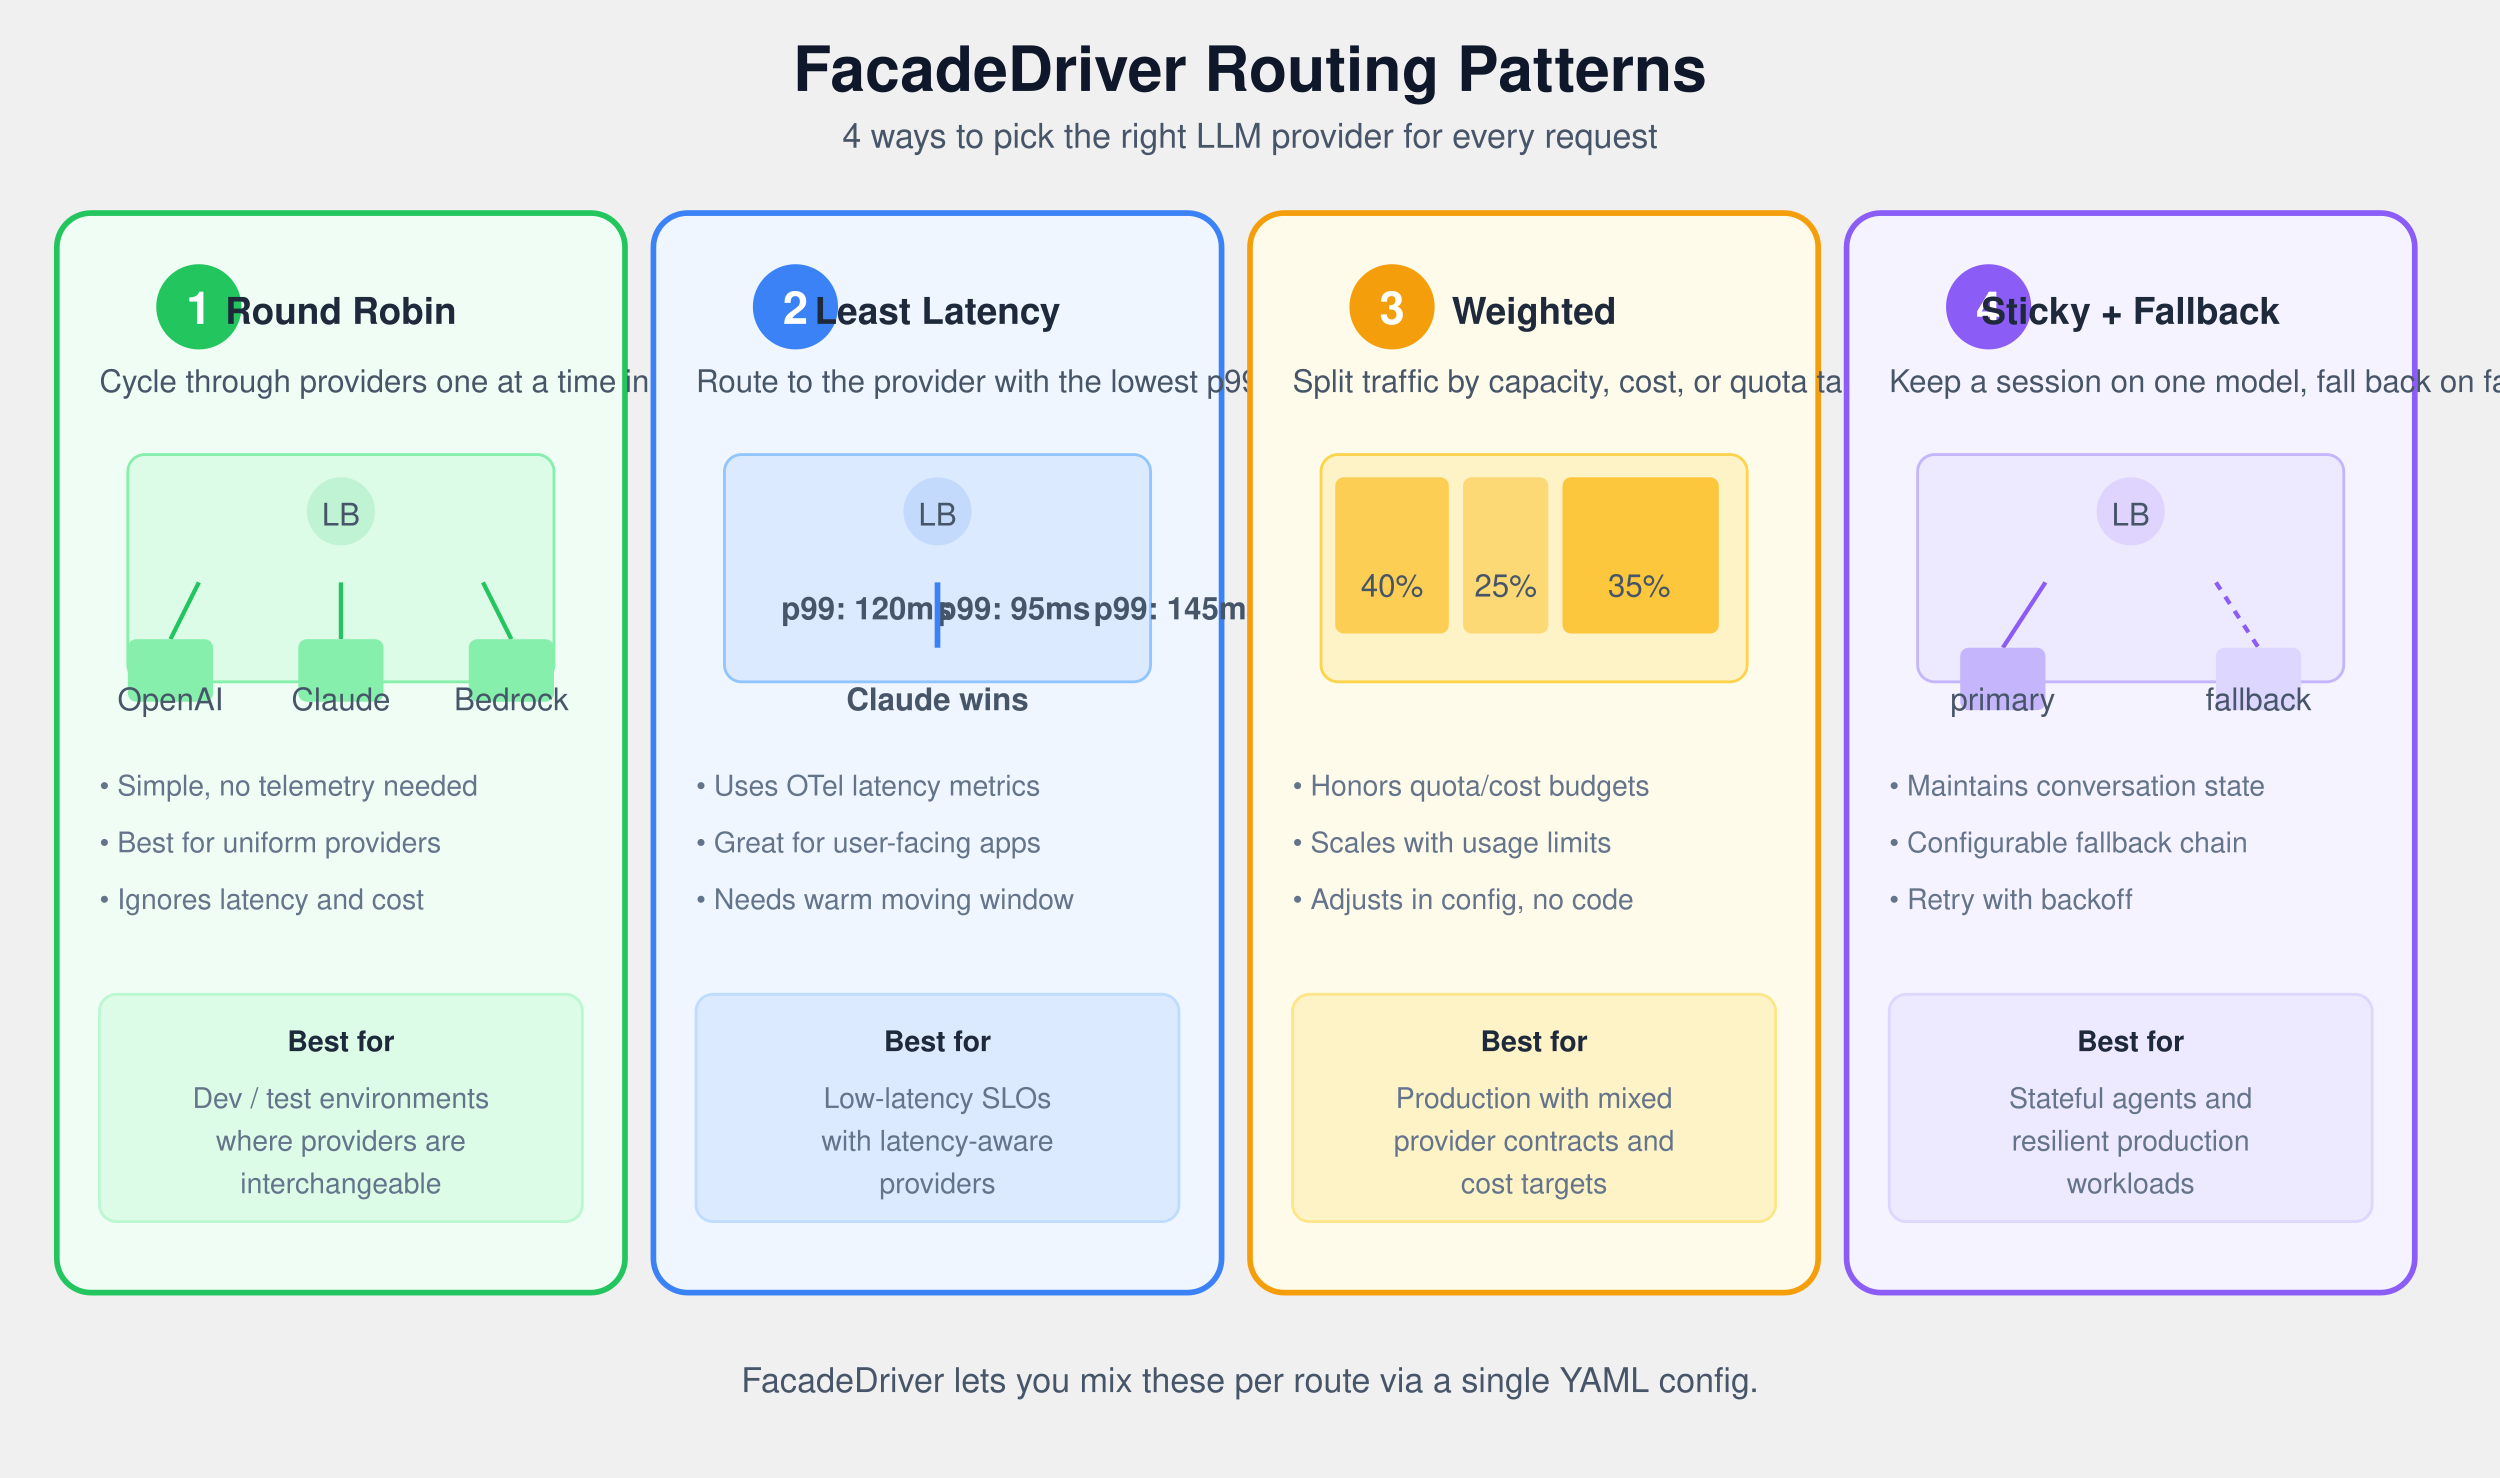
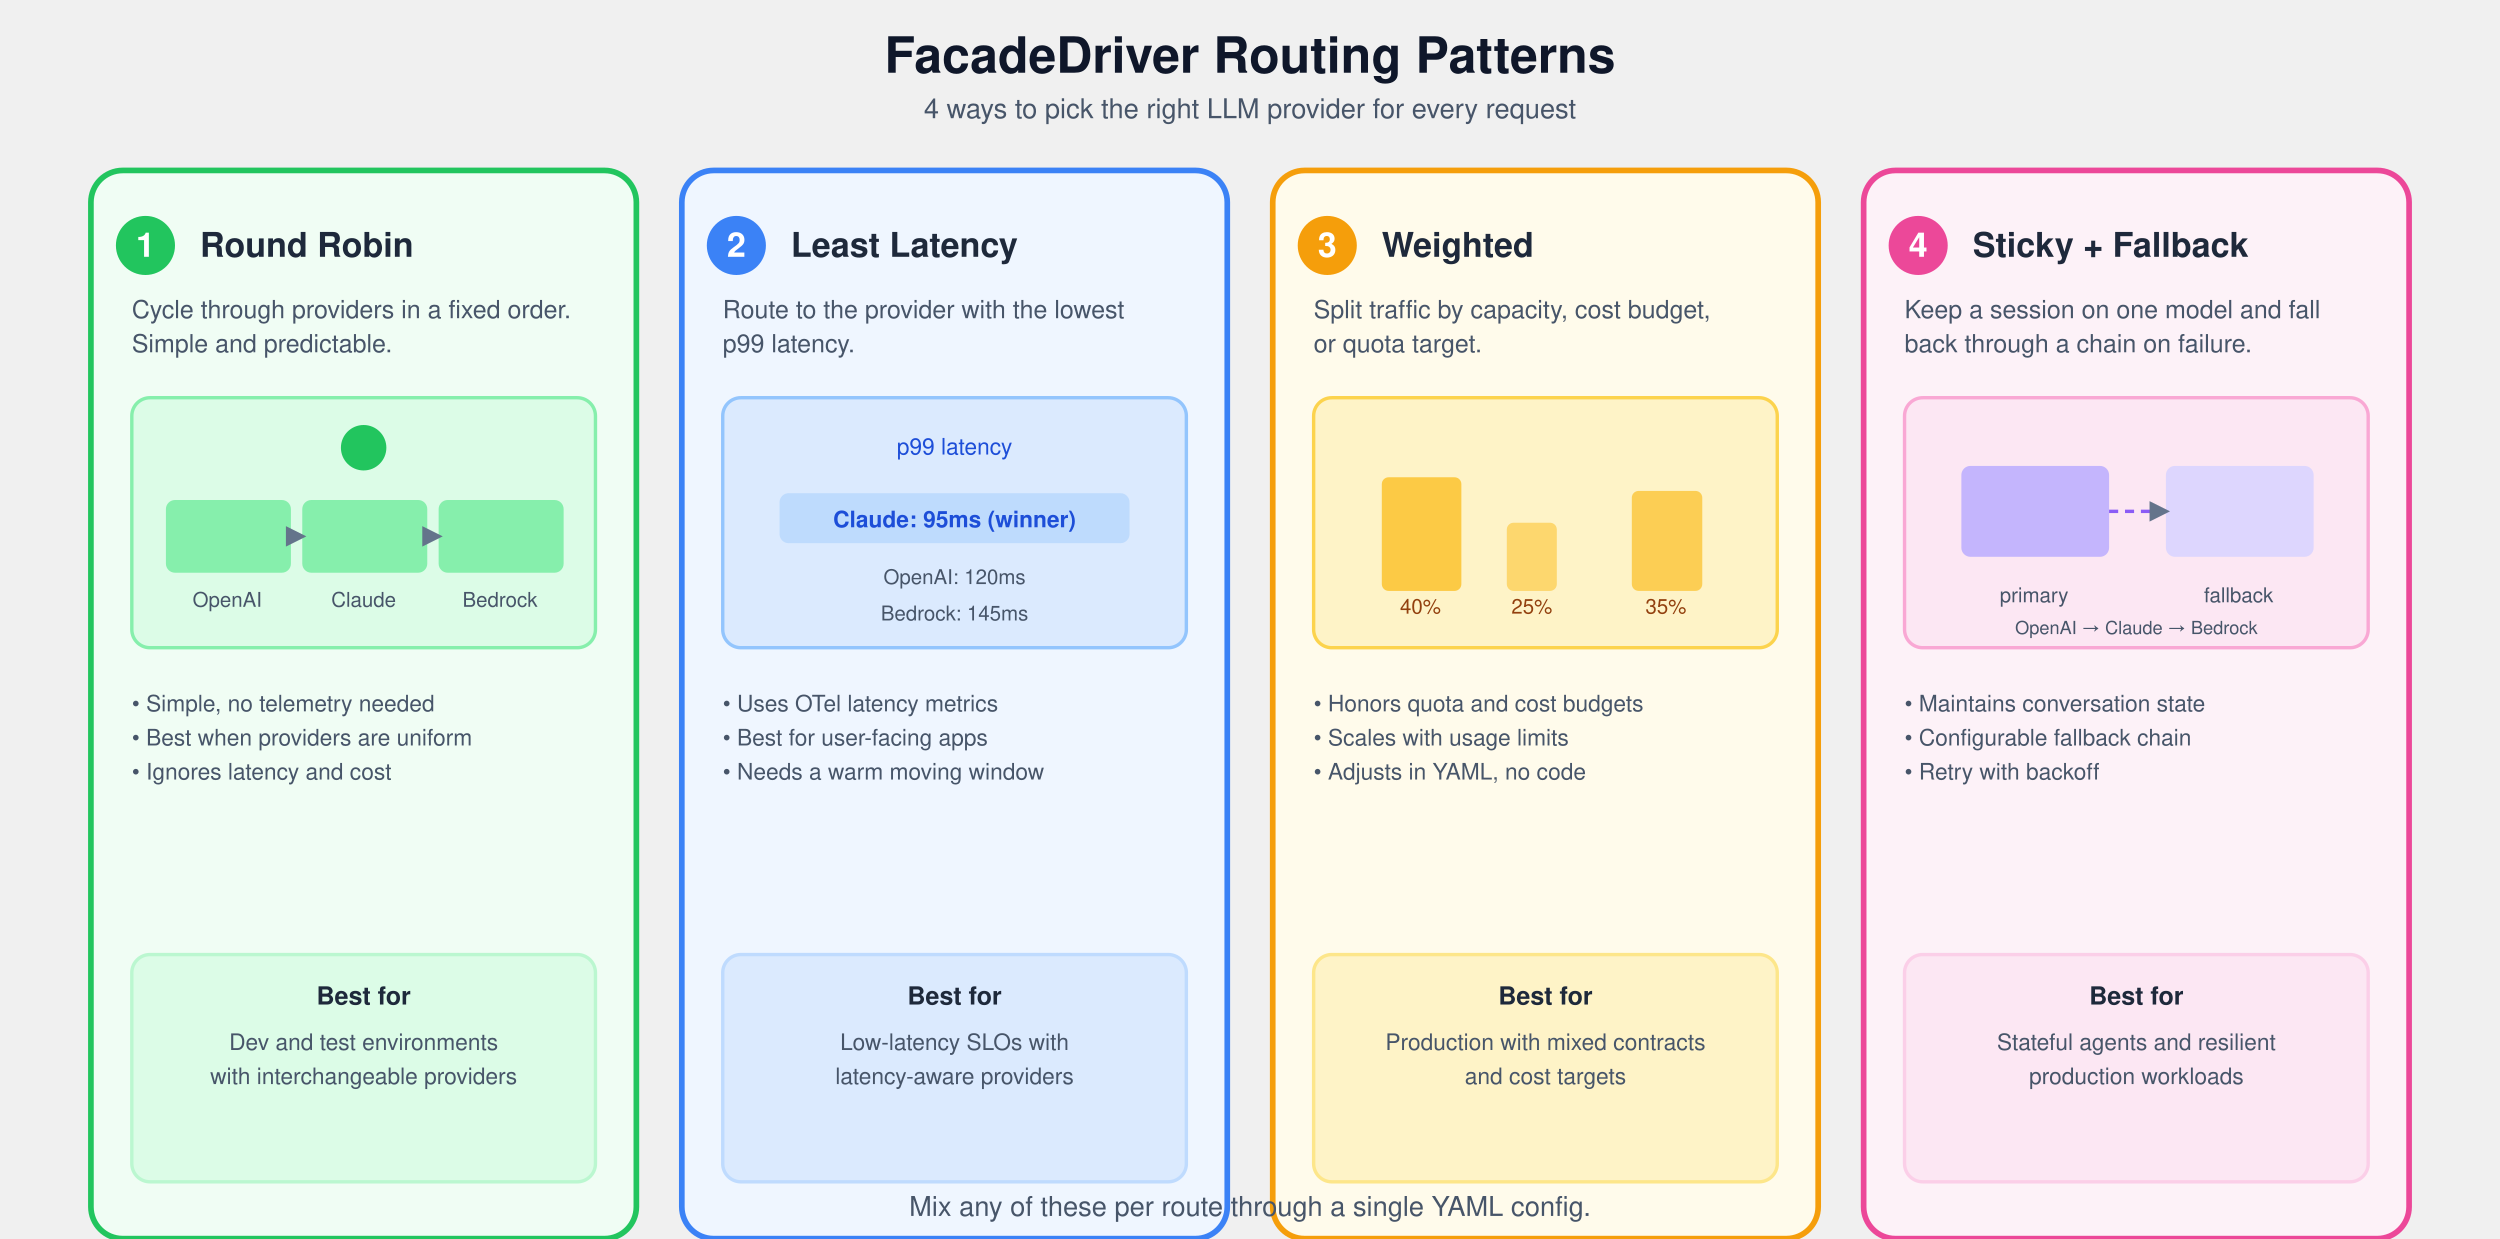
- <svg xmlns="http://www.w3.org/2000/svg" viewBox="0 0 880 520" width="100%" height="auto" role="img" aria-label="FacadeDriver routing patterns: round-robin, least-latency, weighted, and sticky-session routing across multiple LLM providers">
+ <svg xmlns="http://www.w3.org/2000/svg" viewBox="0 0 1100 545" width="100%" height="auto" role="img" aria-label="FacadeDriver routing patterns: round-robin, least-latency, weighted, and sticky-session routing across multiple LLM providers">
+   <defs>
+     <marker id="arrow" viewBox="0 0 10 10" refX="8" refY="5" markerWidth="6" markerHeight="6" orient="auto-start-reverse">
+       <path d="M 0 0 L 10 5 L 0 10 z" fill="#64748b" />
+     </marker>
+   </defs>
  <style>
    .title { font-family: -apple-system, Segoe UI, Helvetica, sans-serif; font-size: 22px; font-weight: 700; fill: #0f172a; text-anchor: middle; }
    .subtitle { font-family: -apple-system, Segoe UI, Helvetica, sans-serif; font-size: 12px; fill: #475569; text-anchor: middle; }
-     .card-label { font-family: -apple-system, Segoe UI, Helvetica, sans-serif; font-size: 13px; font-weight: 600; fill: #1e293b; text-anchor: middle; }
+     .card-label { font-family: -apple-system, Segoe UI, Helvetica, sans-serif; font-size: 15px; font-weight: 700; fill: #1e293b; }
    .card-desc { font-family: -apple-system, Segoe UI, Helvetica, sans-serif; font-size: 11px; fill: #475569; }
-     .bullet { font-family: -apple-system, Segoe UI, Helvetica, sans-serif; font-size: 10px; fill: #64748b; }
-     .bestfor { font-family: -apple-system, Segoe UI, Helvetica, sans-serif; font-size: 10px; font-weight: 600; fill: #1e293b; }
-     .number { font-family: -apple-system, Segoe UI, Helvetica, sans-serif; font-size: 16px; font-weight: 700; }
-     .icon { fill: #fff; }
+     .bullet { font-family: -apple-system, Segoe UI, Helvetica, sans-serif; font-size: 10px; fill: #475569; }
+     .best-label { font-family: -apple-system, Segoe UI, Helvetica, sans-serif; font-size: 11px; font-weight: 700; fill: #1e293b; text-anchor: middle; }
+     .best-text { font-family: -apple-system, Segoe UI, Helvetica, sans-serif; font-size: 10px; fill: #475569; text-anchor: middle; }
+     .number { font-family: -apple-system, Segoe UI, Helvetica, sans-serif; font-size: 15px; font-weight: 700; }
+     .inner { font-family: -apple-system, Segoe UI, Helvetica, sans-serif; font-size: 10px; fill: #475569; text-anchor: middle; }
    @media (prefers-color-scheme: dark) {
      .title { fill: #f1f5f9; }
      .subtitle { fill: #94a3b8; }
      .card-label { fill: #e2e8f0; }
      .card-desc { fill: #cbd5e1; }
-       .bullet { fill: #94a3b8; }
-       .bestfor { fill: #e2e8f0; }
+       .bullet { fill: #cbd5e1; }
+       .best-label { fill: #e2e8f0; }
+       .best-text { fill: #cbd5e1; }
+       .inner { fill: #cbd5e1; }
    }
  </style>
-   <text x="440" y="32" class="title">FacadeDriver Routing Patterns</text>
-   <text x="440" y="52" class="subtitle">4 ways to pick the right LLM provider for every request</text>
-   <rect x="20" y="75" width="200" height="380" rx="12" fill="#f0fdf4" stroke="#22c55e" stroke-width="2" />
-   <circle cx="70" cy="108" r="15" fill="#22c55e" />
-   <text x="70" y="114" class="number" fill="#fff" text-anchor="middle">1</text>
-   <text x="120" y="114" class="card-label" text-anchor="start">Round Robin</text>
-   <text x="35" y="138" class="card-desc">Cycle through providers one at a time in order.</text>
-   <rect x="45" y="160" width="150" height="80" rx="6" fill="#dcfce7" stroke="#86efac" />
-   <circle cx="120" cy="180" r="12" fill="#22c55e" opacity="0.15" />
-   <text x="120" y="185" class="card-desc" text-anchor="middle" fill="#15803d">LB</text>
-   <line x1="70" y1="205" x2="60" y2="225" stroke="#22c55e" stroke-width="1.5" />
-   <line x1="120" y1="205" x2="120" y2="225" stroke="#22c55e" stroke-width="1.5" />
-   <line x1="170" y1="205" x2="180" y2="225" stroke="#22c55e" stroke-width="1.5" />
-   <rect x="45" y="225" width="30" height="22" rx="3" fill="#86efac" />
-   <rect x="105" y="225" width="30" height="22" rx="3" fill="#86efac" />
-   <rect x="165" y="225" width="30" height="22" rx="3" fill="#86efac" />
-   <text x="60" y="250" class="card-desc" text-anchor="middle" font-size="9">OpenAI</text>
-   <text x="120" y="250" class="card-desc" text-anchor="middle" font-size="9">Claude</text>
-   <text x="180" y="250" class="card-desc" text-anchor="middle" font-size="9">Bedrock</text>
-   <text x="35" y="280" class="bullet">• Simple, no telemetry needed</text>
-   <text x="35" y="300" class="bullet">• Best for uniform providers</text>
-   <text x="35" y="320" class="bullet">• Ignores latency and cost</text>
-   <rect x="35" y="350" width="170" height="80" rx="6" fill="#dcfce7" stroke="#bbf7d0" />
-   <text x="120" y="370" class="bestfor" text-anchor="middle">Best for</text>
-   <text x="120" y="390" class="bullet" text-anchor="middle">Dev / test environments</text>
-   <text x="120" y="405" class="bullet" text-anchor="middle">where providers are</text>
-   <text x="120" y="420" class="bullet" text-anchor="middle">interchangeable</text>
-   <rect x="230" y="75" width="200" height="380" rx="12" fill="#eff6ff" stroke="#3b82f6" stroke-width="2" />
-   <circle cx="280" cy="108" r="15" fill="#3b82f6" />
-   <text x="280" y="114" class="number" fill="#fff" text-anchor="middle">2</text>
-   <text x="330" y="114" class="card-label" text-anchor="start">Least Latency</text>
-   <text x="245" y="138" class="card-desc">Route to the provider with the lowest p99 latency.</text>
-   <rect x="255" y="160" width="150" height="80" rx="6" fill="#dbeafe" stroke="#93c5fd" />
-   <circle cx="330" cy="180" r="12" fill="#3b82f6" opacity="0.15" />
-   <text x="330" y="185" class="card-desc" text-anchor="middle" fill="#1d4ed8">LB</text>
-   <text x="275" y="218" class="card-desc" font-size="9" font-weight="600" fill="#1d4ed8">p99: 120ms</text>
-   <text x="330" y="218" class="card-desc" font-size="9" font-weight="600" fill="#1d4ed8">p99: 95ms</text>
-   <text x="385" y="218" class="card-desc" font-size="9" font-weight="600" fill="#1d4ed8">p99: 145ms</text>
-   <line x1="330" y1="205" x2="330" y2="228" stroke="#3b82f6" stroke-width="2" />
-   <text x="330" y="250" class="card-desc" text-anchor="middle" font-size="9" font-weight="600" fill="#1d4ed8">Claude wins</text>
-   <text x="245" y="280" class="bullet">• Uses OTel latency metrics</text>
-   <text x="245" y="300" class="bullet">• Great for user-facing apps</text>
-   <text x="245" y="320" class="bullet">• Needs warm moving window</text>
-   <rect x="245" y="350" width="170" height="80" rx="6" fill="#dbeafe" stroke="#bfdbfe" />
-   <text x="330" y="370" class="bestfor" text-anchor="middle">Best for</text>
-   <text x="330" y="390" class="bullet" text-anchor="middle">Low-latency SLOs</text>
-   <text x="330" y="405" class="bullet" text-anchor="middle">with latency-aware</text>
-   <text x="330" y="420" class="bullet" text-anchor="middle">providers</text>
-   <rect x="440" y="75" width="200" height="380" rx="12" fill="#fffbeb" stroke="#f59e0b" stroke-width="2" />
-   <circle cx="490" cy="108" r="15" fill="#f59e0b" />
-   <text x="490" y="114" class="number" fill="#fff" text-anchor="middle">3</text>
-   <text x="540" y="114" class="card-label" text-anchor="start">Weighted</text>
-   <text x="455" y="138" class="card-desc">Split traffic by capacity, cost, or quota targets.</text>
-   <rect x="465" y="160" width="150" height="80" rx="6" fill="#fef3c7" stroke="#fcd34d" />
-   <rect x="470" y="168" width="40" height="55" rx="3" fill="#fbbf24" opacity="0.7" />
-   <rect x="515" y="168" width="30" height="55" rx="3" fill="#fbbf24" opacity="0.5" />
-   <rect x="550" y="168" width="55" height="55" rx="3" fill="#fbbf24" opacity="0.85" />
-   <text x="490" y="210" class="card-desc" text-anchor="middle" font-size="9" fill="#92400e">40%</text>
-   <text x="530" y="210" class="card-desc" text-anchor="middle" font-size="9" fill="#92400e">25%</text>
-   <text x="577" y="210" class="card-desc" text-anchor="middle" font-size="9" fill="#92400e">35%</text>
-   <text x="455" y="280" class="bullet">• Honors quota/cost budgets</text>
-   <text x="455" y="300" class="bullet">• Scales with usage limits</text>
-   <text x="455" y="320" class="bullet">• Adjusts in config, no code</text>
-   <rect x="455" y="350" width="170" height="80" rx="6" fill="#fef3c7" stroke="#fde68a" />
-   <text x="540" y="370" class="bestfor" text-anchor="middle">Best for</text>
-   <text x="540" y="390" class="bullet" text-anchor="middle">Production with mixed</text>
-   <text x="540" y="405" class="bullet" text-anchor="middle">provider contracts and</text>
-   <text x="540" y="420" class="bullet" text-anchor="middle">cost targets</text>
-   <rect x="650" y="75" width="200" height="380" rx="12" fill="#f5f3ff" stroke="#8b5cf6" stroke-width="2" />
-   <circle cx="700" cy="108" r="15" fill="#8b5cf6" />
-   <text x="700" y="114" class="number" fill="#fff" text-anchor="middle">4</text>
-   <text x="750" y="114" class="card-label" text-anchor="start">Sticky + Fallback</text>
-   <text x="665" y="138" class="card-desc">Keep a session on one model, fall back on failure.</text>
-   <rect x="675" y="160" width="150" height="80" rx="6" fill="#ede9fe" stroke="#c4b5fd" />
-   <circle cx="750" cy="180" r="12" fill="#8b5cf6" opacity="0.15" />
-   <text x="750" y="185" class="card-desc" text-anchor="middle" fill="#6d28d9">LB</text>
-   <line x1="720" y1="205" x2="705" y2="228" stroke="#8b5cf6" stroke-width="1.5" />
-   <line x1="780" y1="205" x2="795" y2="228" stroke="#8b5cf6" stroke-width="1.5" stroke-dasharray="3,3" />
-   <rect x="690" y="228" width="30" height="22" rx="3" fill="#c4b5fd" />
-   <rect x="780" y="228" width="30" height="22" rx="3" fill="#ddd6fe" />
-   <text x="705" y="250" class="card-desc" text-anchor="middle" font-size="9">primary</text>
-   <text x="795" y="250" class="card-desc" text-anchor="middle" font-size="9">fallback</text>
-   <text x="665" y="280" class="bullet">• Maintains conversation state</text>
-   <text x="665" y="300" class="bullet">• Configurable fallback chain</text>
-   <text x="665" y="320" class="bullet">• Retry with backoff</text>
-   <rect x="665" y="350" width="170" height="80" rx="6" fill="#ede9fe" stroke="#ddd6fe" />
-   <text x="750" y="370" class="bestfor" text-anchor="middle">Best for</text>
-   <text x="750" y="390" class="bullet" text-anchor="middle">Stateful agents and</text>
-   <text x="750" y="405" class="bullet" text-anchor="middle">resilient production</text>
-   <text x="750" y="420" class="bullet" text-anchor="middle">workloads</text>
-   <text x="440" y="490" class="subtitle">FacadeDriver lets you mix these per route via a single YAML config.</text>
+   <text x="550" y="32" class="title">FacadeDriver Routing Patterns</text>
+   <text x="550" y="52" class="subtitle">4 ways to pick the right LLM provider for every request</text>
+   <rect x="40" y="75" width="240" height="470" rx="14" fill="#f0fdf4" stroke="#22c55e" stroke-width="2.5" />
+   <circle cx="64" cy="108" r="13" fill="#22c55e" />
+   <text x="64" y="113" class="number" fill="#fff" text-anchor="middle">1</text>
+   <text x="88" y="113" class="card-label">Round Robin</text>
+   <text x="58" y="140" class="card-desc">Cycle through providers in a fixed order.
+     <tspan x="58" dy="15">Simple and predictable.</tspan>
+   </text>
+   <rect x="58" y="175" width="204" height="110" rx="8" fill="#dcfce7" stroke="#86efac" stroke-width="1.5" />
+   <g transform="translate(58, 175)">
+     <circle cx="102" cy="22" r="10" fill="#22c55e" />
+     <rect x="15" y="45" width="55" height="32" rx="4" fill="#86efac" />
+     <rect x="75" y="45" width="55" height="32" rx="4" fill="#86efac" />
+     <rect x="135" y="45" width="55" height="32" rx="4" fill="#86efac" />
+     <line x1="70" y1="61" x2="75" y2="61" stroke="#22c55e" stroke-width="1.5" marker-end="url(#arrow)" />
+     <line x1="130" y1="61" x2="135" y2="61" stroke="#22c55e" stroke-width="1.5" marker-end="url(#arrow)" />
+     <text x="42" y="92" class="inner" style="font-size:9px">OpenAI</text>
+     <text x="102" y="92" class="inner" style="font-size:9px">Claude</text>
+     <text x="162" y="92" class="inner" style="font-size:9px">Bedrock</text>
+   </g>
+   <text x="58" y="313" class="bullet">• Simple, no telemetry needed</text>
+   <text x="58" y="328" class="bullet">• Best when providers are uniform</text>
+   <text x="58" y="343" class="bullet">• Ignores latency and cost</text>
+   <rect x="58" y="420" width="204" height="100" rx="8" fill="#dcfce7" stroke="#bbf7d0" stroke-width="1.5" />
+   <text x="160" y="442" class="best-label">Best for</text>
+   <text x="160" y="462" class="best-text">Dev and test environments</text>
+   <text x="160" y="477" class="best-text">with interchangeable providers</text>
+   <rect x="300" y="75" width="240" height="470" rx="14" fill="#eff6ff" stroke="#3b82f6" stroke-width="2.5" />
+   <circle cx="324" cy="108" r="13" fill="#3b82f6" />
+   <text x="324" y="113" class="number" fill="#fff" text-anchor="middle">2</text>
+   <text x="348" y="113" class="card-label">Least Latency</text>
+   <text x="318" y="140" class="card-desc">Route to the provider with the lowest
+     <tspan x="318" dy="15">p99 latency.</tspan>
+   </text>
+   <rect x="318" y="175" width="204" height="110" rx="8" fill="#dbeafe" stroke="#93c5fd" stroke-width="1.5" />
+   <g transform="translate(318, 175)">
+     <text x="102" y="25" class="inner" style="font-size:10px; fill:#1d4ed8">p99 latency</text>
+     <rect x="25" y="42" width="154" height="22" rx="4" fill="#93c5fd" opacity="0.4" />
+     <text x="102" y="57" class="inner" style="font-size:10px; font-weight:600; fill:#1d4ed8">Claude: 95ms (winner)</text>
+     <text x="102" y="82" class="inner" style="font-size:9px">OpenAI: 120ms</text>
+     <text x="102" y="98" class="inner" style="font-size:9px">Bedrock: 145ms</text>
+   </g>
+   <text x="318" y="313" class="bullet">• Uses OTel latency metrics</text>
+   <text x="318" y="328" class="bullet">• Best for user-facing apps</text>
+   <text x="318" y="343" class="bullet">• Needs a warm moving window</text>
+   <rect x="318" y="420" width="204" height="100" rx="8" fill="#dbeafe" stroke="#bfdbfe" stroke-width="1.5" />
+   <text x="420" y="442" class="best-label">Best for</text>
+   <text x="420" y="462" class="best-text">Low-latency SLOs with</text>
+   <text x="420" y="477" class="best-text">latency-aware providers</text>
+   <rect x="560" y="75" width="240" height="470" rx="14" fill="#fffbeb" stroke="#f59e0b" stroke-width="2.5" />
+   <circle cx="584" cy="108" r="13" fill="#f59e0b" />
+   <text x="584" y="113" class="number" fill="#fff" text-anchor="middle">3</text>
+   <text x="608" y="113" class="card-label">Weighted</text>
+   <text x="578" y="140" class="card-desc">Split traffic by capacity, cost budget,
+     <tspan x="578" dy="15">or quota target.</tspan>
+   </text>
+   <rect x="578" y="175" width="204" height="110" rx="8" fill="#fef3c7" stroke="#fcd34d" stroke-width="1.5" />
+   <g transform="translate(578, 175)">
+     <rect x="30" y="35" width="35" height="50" rx="3" fill="#fbbf24" opacity="0.8" />
+     <rect x="85" y="55" width="22" height="30" rx="3" fill="#fbbf24" opacity="0.55" />
+     <rect x="140" y="41" width="31" height="44" rx="3" fill="#fbbf24" opacity="0.7" />
+     <text x="47" y="95" class="inner" style="font-size:9px; fill:#92400e">40%</text>
+     <text x="96" y="95" class="inner" style="font-size:9px; fill:#92400e">25%</text>
+     <text x="155" y="95" class="inner" style="font-size:9px; fill:#92400e">35%</text>
+   </g>
+   <text x="578" y="313" class="bullet">• Honors quota and cost budgets</text>
+   <text x="578" y="328" class="bullet">• Scales with usage limits</text>
+   <text x="578" y="343" class="bullet">• Adjusts in YAML, no code</text>
+   <rect x="578" y="420" width="204" height="100" rx="8" fill="#fef3c7" stroke="#fde68a" stroke-width="1.5" />
+   <text x="680" y="442" class="best-label">Best for</text>
+   <text x="680" y="462" class="best-text">Production with mixed contracts</text>
+   <text x="680" y="477" class="best-text">and cost targets</text>
+   <rect x="820" y="75" width="240" height="470" rx="14" fill="#fdf2f8" stroke="#ec4899" stroke-width="2.5" />
+   <circle cx="844" cy="108" r="13" fill="#ec4899" />
+   <text x="844" y="113" class="number" fill="#fff" text-anchor="middle">4</text>
+   <text x="868" y="113" class="card-label">Sticky + Fallback</text>
+   <text x="838" y="140" class="card-desc">Keep a session on one model and fall
+     <tspan x="838" dy="15">back through a chain on failure.</tspan>
+   </text>
+   <rect x="838" y="175" width="204" height="110" rx="8" fill="#fce7f3" stroke="#f9a8d4" stroke-width="1.5" />
+   <g transform="translate(838, 175)">
+     <rect x="25" y="30" width="65" height="40" rx="4" fill="#c4b5fd" />
+     <rect x="115" y="30" width="65" height="40" rx="4" fill="#ddd6fe" />
+     <line x1="90" y1="50" x2="115" y2="50" stroke="#8b5cf6" stroke-width="1.5" stroke-dasharray="4,3" marker-end="url(#arrow)" />
+     <text x="57" y="90" class="inner" style="font-size:9px">primary</text>
+     <text x="147" y="90" class="inner" style="font-size:9px">fallback</text>
+     <text x="102" y="104" class="inner" style="font-size:8px">OpenAI → Claude → Bedrock</text>
+   </g>
+   <text x="838" y="313" class="bullet">• Maintains conversation state</text>
+   <text x="838" y="328" class="bullet">• Configurable fallback chain</text>
+   <text x="838" y="343" class="bullet">• Retry with backoff</text>
+   <rect x="838" y="420" width="204" height="100" rx="8" fill="#fce7f3" stroke="#fbcfe8" stroke-width="1.5" />
+   <text x="940" y="442" class="best-label">Best for</text>
+   <text x="940" y="462" class="best-text">Stateful agents and resilient</text>
+   <text x="940" y="477" class="best-text">production workloads</text>
+   <text x="550" y="535" class="subtitle">Mix any of these per route through a single YAML config.</text>
</svg>
